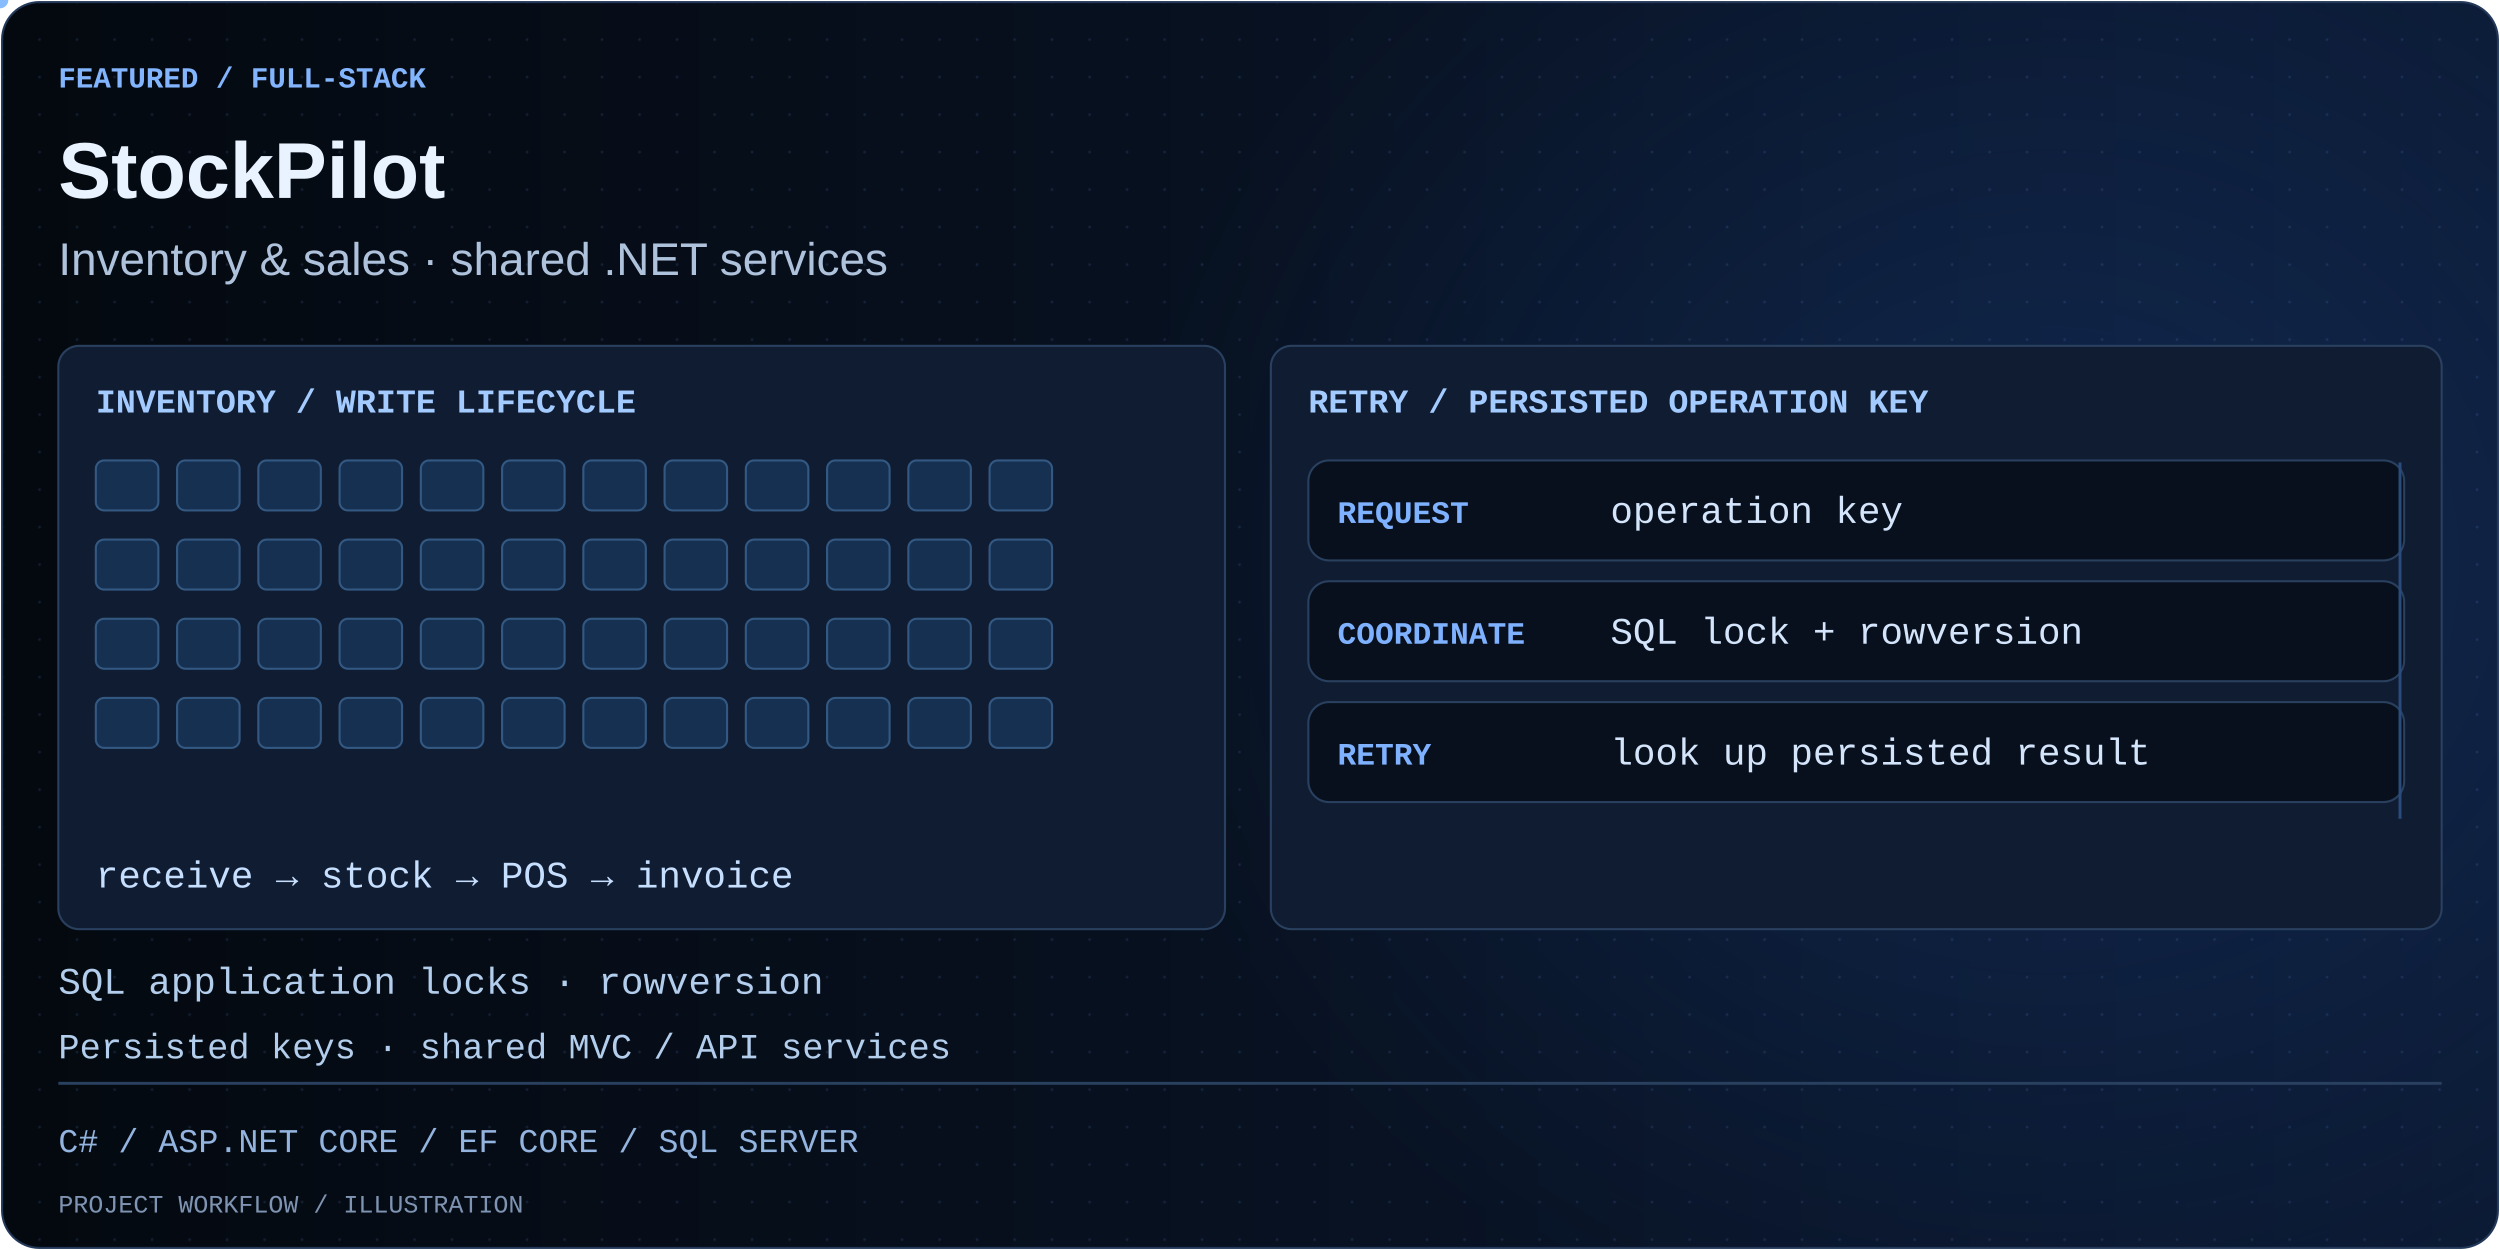
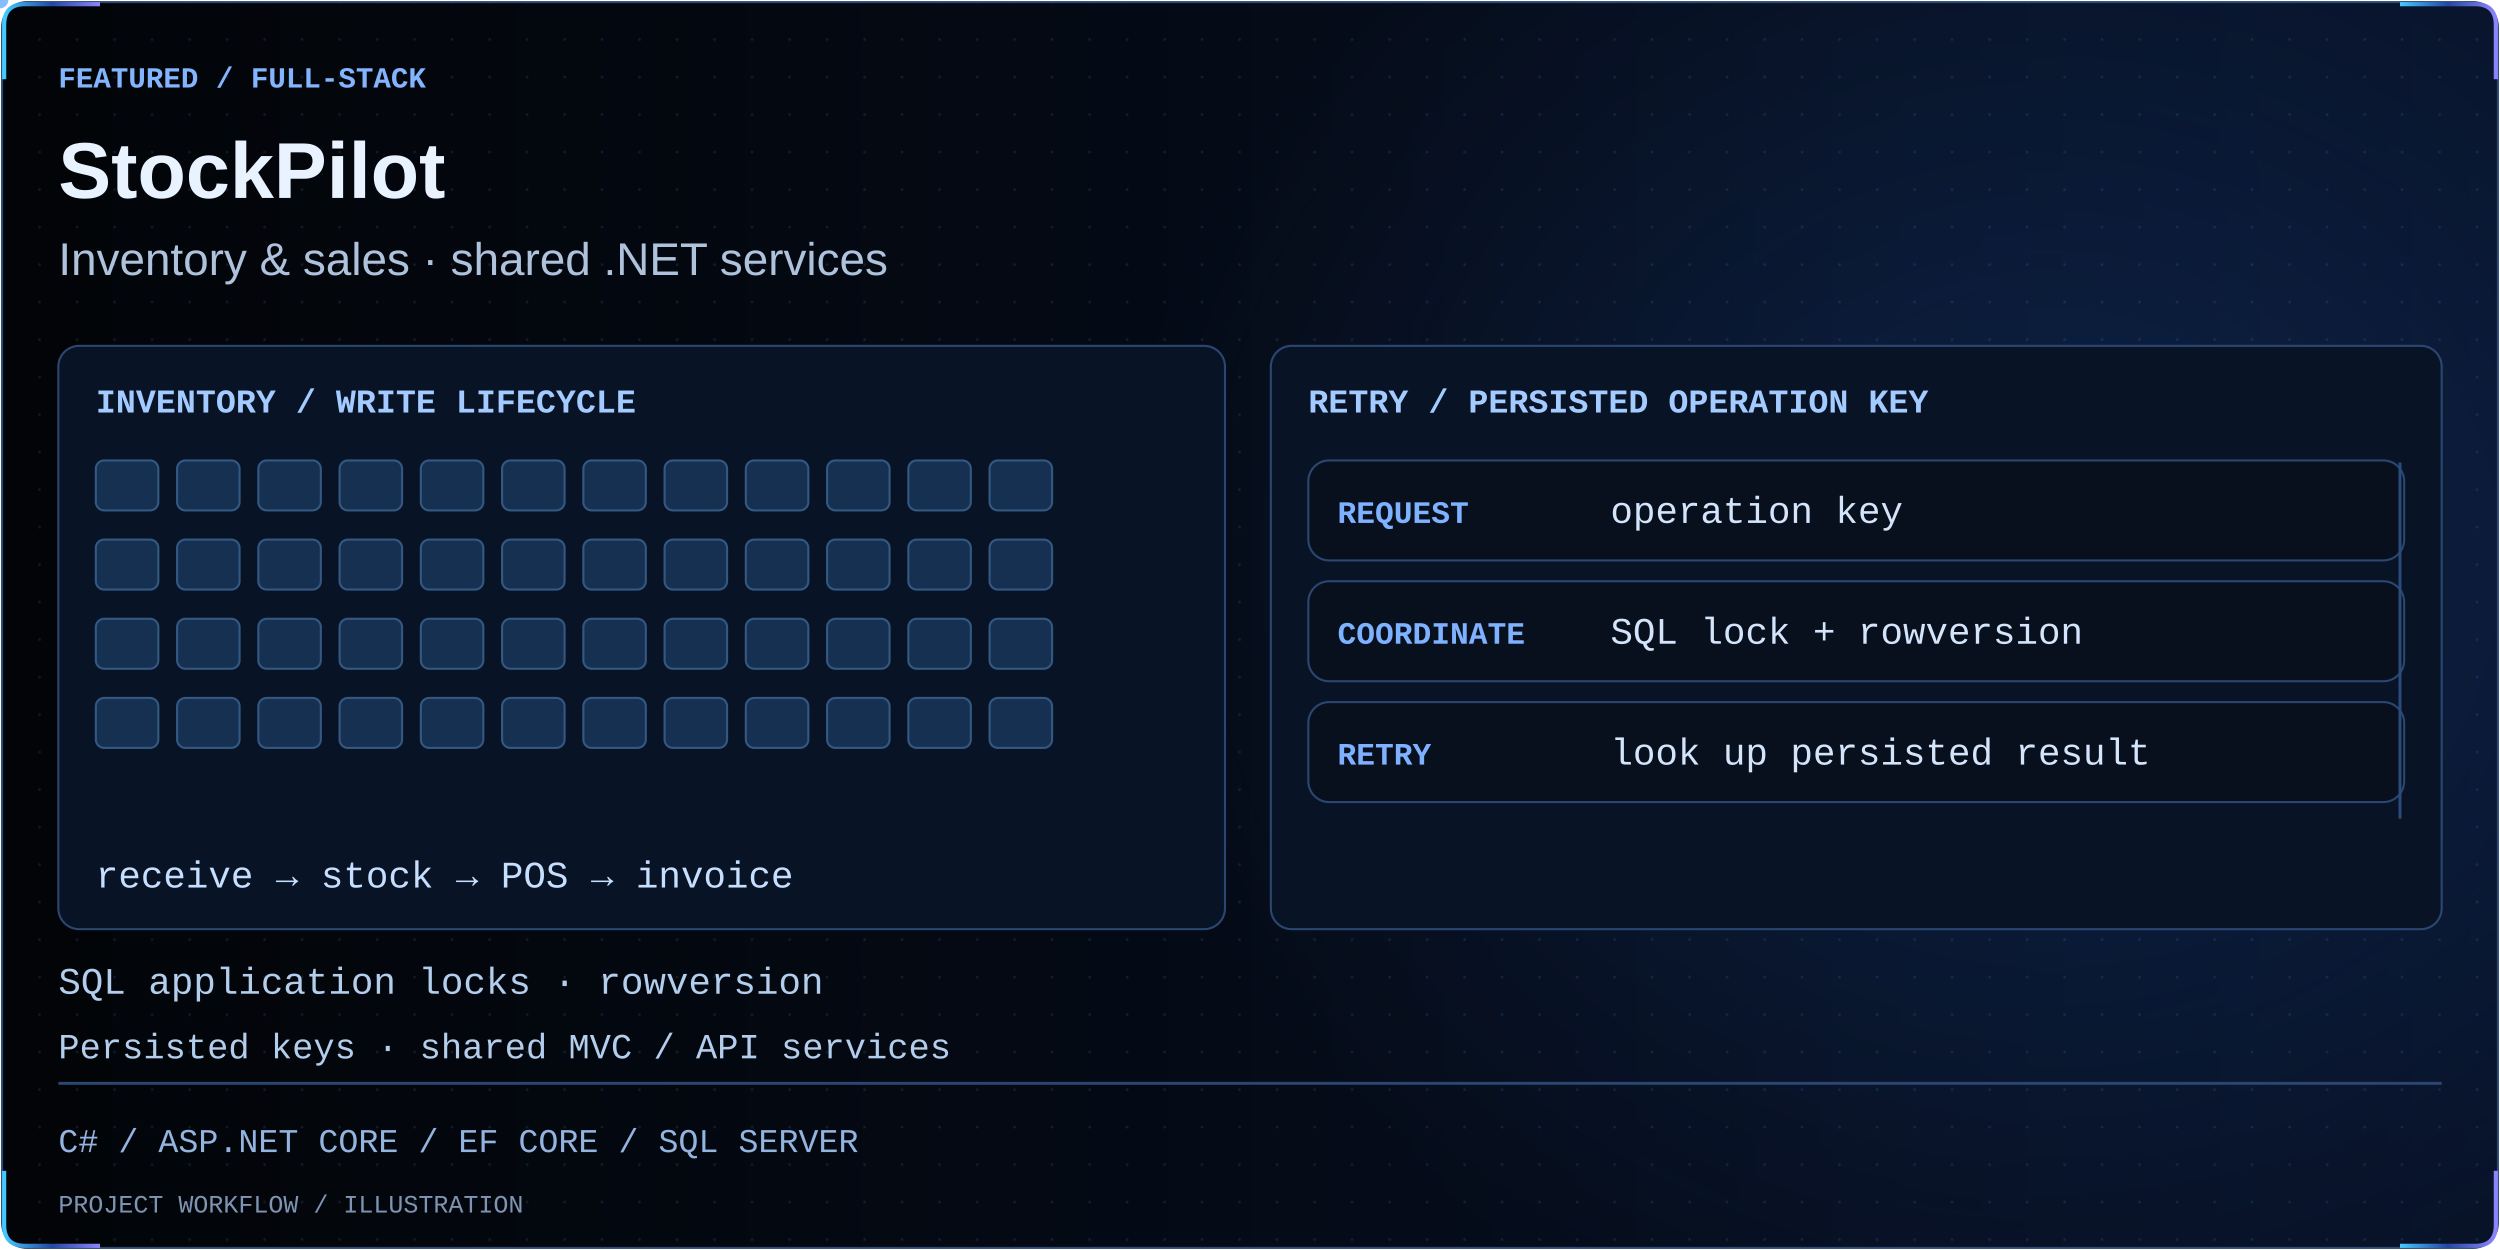
<svg xmlns="http://www.w3.org/2000/svg" width="1200" height="600" viewBox="0 0 1200 600" role="img" aria-labelledby="title desc">
  <defs>
    <linearGradient id="bg">
-       <stop stop-color="#04090f" />
-       <stop offset="1" stop-color="#0b1932" />
+       <stop stop-color="#020407" />
+       <stop offset="1" stop-color="#071126" />
    </linearGradient>
    <radialGradient id="aura">
      <stop stop-color="#2865c7" stop-opacity=".22" />
      <stop offset="1" stop-color="#2865c7" stop-opacity="0" />
    </radialGradient>
    <pattern id="dots" width="18" height="18" patternUnits="userSpaceOnUse">
      <circle cx="1" cy="1" r=".7" fill="#7aaaff" opacity=".12" />
    </pattern>
    <clipPath id="frame">
-       <rect x="1" y="1" width="1198" height="598" rx="18" />
+       <rect x="1" y="1" width="1198" height="598" rx="12" />
    </clipPath>
  </defs>
  <g clip-path="url(#frame)">
    <rect width="1200" height="600" fill="url(#bg)" />
    <ellipse cx="984" cy="270.0" rx="450" ry="400" fill="url(#aura)" />
    <rect width="1200" height="600" fill="url(#dots)" />
  </g>
-   <rect x="1" y="1" width="1198" height="598" rx="18" fill="none" stroke="#233858" />
+   <rect x="1" y="1" width="1198" height="598" rx="12" fill="none" stroke="#2d4973" />
  <text x="28" y="42" font-family="Consolas,Courier New,monospace" font-size="14" fill="#83b5ff" font-weight="600">FEATURED / FULL-STACK</text>
  <text x="28" y="95" font-family="Segoe UI,Arial,sans-serif" font-size="38" fill="#e9f2ff" font-weight="700">StockPilot</text>
  <text x="28" y="132" font-family="Segoe UI,Arial,sans-serif" font-size="22" fill="#afc2dc" font-weight="400">Inventory &amp; sales · shared .NET services</text>
-   <rect x="28" y="166" width="560" height="280" rx="10" fill="#101c31" stroke="#29405f" />
+   <rect x="28" y="166" width="560" height="280" rx="10" fill="#091326" stroke="#2b4771" />
  <text x="46" y="198" font-family="Consolas,Courier New,monospace" font-size="16" fill="#a3cbff" font-weight="600">INVENTORY / WRITE LIFECYCLE</text>
  <rect x="46" y="221" width="30" height="24" rx="4" fill="#163052" stroke="#335983">
    <animate attributeName="fill" values="#163052;#67a6ff;#163052" dur="10s" begin="0.0s" repeatCount="indefinite" />
  </rect>
  <rect x="85" y="221" width="30" height="24" rx="4" fill="#163052" stroke="#335983">
    <animate attributeName="fill" values="#163052;#67a6ff;#163052" dur="10s" begin="-0.16s" repeatCount="indefinite" />
  </rect>
  <rect x="124" y="221" width="30" height="24" rx="4" fill="#163052" stroke="#335983">
    <animate attributeName="fill" values="#163052;#67a6ff;#163052" dur="10s" begin="-0.32s" repeatCount="indefinite" />
  </rect>
  <rect x="163" y="221" width="30" height="24" rx="4" fill="#163052" stroke="#335983">
    <animate attributeName="fill" values="#163052;#67a6ff;#163052" dur="10s" begin="-0.48s" repeatCount="indefinite" />
  </rect>
  <rect x="202" y="221" width="30" height="24" rx="4" fill="#163052" stroke="#335983">
    <animate attributeName="fill" values="#163052;#67a6ff;#163052" dur="10s" begin="-0.64s" repeatCount="indefinite" />
  </rect>
  <rect x="241" y="221" width="30" height="24" rx="4" fill="#163052" stroke="#335983">
    <animate attributeName="fill" values="#163052;#67a6ff;#163052" dur="10s" begin="-0.8s" repeatCount="indefinite" />
  </rect>
  <rect x="280" y="221" width="30" height="24" rx="4" fill="#163052" stroke="#335983">
    <animate attributeName="fill" values="#163052;#67a6ff;#163052" dur="10s" begin="-0.96s" repeatCount="indefinite" />
  </rect>
  <rect x="319" y="221" width="30" height="24" rx="4" fill="#163052" stroke="#335983">
    <animate attributeName="fill" values="#163052;#67a6ff;#163052" dur="10s" begin="-1.12s" repeatCount="indefinite" />
  </rect>
  <rect x="358" y="221" width="30" height="24" rx="4" fill="#163052" stroke="#335983">
    <animate attributeName="fill" values="#163052;#67a6ff;#163052" dur="10s" begin="-1.28s" repeatCount="indefinite" />
  </rect>
  <rect x="397" y="221" width="30" height="24" rx="4" fill="#163052" stroke="#335983">
    <animate attributeName="fill" values="#163052;#67a6ff;#163052" dur="10s" begin="-1.44s" repeatCount="indefinite" />
  </rect>
  <rect x="436" y="221" width="30" height="24" rx="4" fill="#163052" stroke="#335983">
    <animate attributeName="fill" values="#163052;#67a6ff;#163052" dur="10s" begin="-1.6s" repeatCount="indefinite" />
  </rect>
  <rect x="475" y="221" width="30" height="24" rx="4" fill="#163052" stroke="#335983">
    <animate attributeName="fill" values="#163052;#67a6ff;#163052" dur="10s" begin="-1.76s" repeatCount="indefinite" />
  </rect>
  <rect x="46" y="259" width="30" height="24" rx="4" fill="#163052" stroke="#335983">
    <animate attributeName="fill" values="#163052;#67a6ff;#163052" dur="10s" begin="-1.92s" repeatCount="indefinite" />
  </rect>
  <rect x="85" y="259" width="30" height="24" rx="4" fill="#163052" stroke="#335983">
    <animate attributeName="fill" values="#163052;#67a6ff;#163052" dur="10s" begin="-2.08s" repeatCount="indefinite" />
  </rect>
  <rect x="124" y="259" width="30" height="24" rx="4" fill="#163052" stroke="#335983">
    <animate attributeName="fill" values="#163052;#67a6ff;#163052" dur="10s" begin="-2.24s" repeatCount="indefinite" />
  </rect>
  <rect x="163" y="259" width="30" height="24" rx="4" fill="#163052" stroke="#335983">
    <animate attributeName="fill" values="#163052;#67a6ff;#163052" dur="10s" begin="-2.4s" repeatCount="indefinite" />
  </rect>
  <rect x="202" y="259" width="30" height="24" rx="4" fill="#163052" stroke="#335983">
    <animate attributeName="fill" values="#163052;#67a6ff;#163052" dur="10s" begin="-2.56s" repeatCount="indefinite" />
  </rect>
  <rect x="241" y="259" width="30" height="24" rx="4" fill="#163052" stroke="#335983">
    <animate attributeName="fill" values="#163052;#67a6ff;#163052" dur="10s" begin="-2.72s" repeatCount="indefinite" />
  </rect>
  <rect x="280" y="259" width="30" height="24" rx="4" fill="#163052" stroke="#335983">
    <animate attributeName="fill" values="#163052;#67a6ff;#163052" dur="10s" begin="-2.88s" repeatCount="indefinite" />
  </rect>
  <rect x="319" y="259" width="30" height="24" rx="4" fill="#163052" stroke="#335983">
    <animate attributeName="fill" values="#163052;#67a6ff;#163052" dur="10s" begin="-3.04s" repeatCount="indefinite" />
  </rect>
  <rect x="358" y="259" width="30" height="24" rx="4" fill="#163052" stroke="#335983">
    <animate attributeName="fill" values="#163052;#67a6ff;#163052" dur="10s" begin="-3.2s" repeatCount="indefinite" />
  </rect>
  <rect x="397" y="259" width="30" height="24" rx="4" fill="#163052" stroke="#335983">
    <animate attributeName="fill" values="#163052;#67a6ff;#163052" dur="10s" begin="-3.36s" repeatCount="indefinite" />
  </rect>
  <rect x="436" y="259" width="30" height="24" rx="4" fill="#163052" stroke="#335983">
    <animate attributeName="fill" values="#163052;#67a6ff;#163052" dur="10s" begin="-3.52s" repeatCount="indefinite" />
  </rect>
  <rect x="475" y="259" width="30" height="24" rx="4" fill="#163052" stroke="#335983">
    <animate attributeName="fill" values="#163052;#67a6ff;#163052" dur="10s" begin="-3.68s" repeatCount="indefinite" />
  </rect>
  <rect x="46" y="297" width="30" height="24" rx="4" fill="#163052" stroke="#335983">
    <animate attributeName="fill" values="#163052;#67a6ff;#163052" dur="10s" begin="-3.84s" repeatCount="indefinite" />
  </rect>
  <rect x="85" y="297" width="30" height="24" rx="4" fill="#163052" stroke="#335983">
    <animate attributeName="fill" values="#163052;#67a6ff;#163052" dur="10s" begin="-4.0s" repeatCount="indefinite" />
  </rect>
  <rect x="124" y="297" width="30" height="24" rx="4" fill="#163052" stroke="#335983">
    <animate attributeName="fill" values="#163052;#67a6ff;#163052" dur="10s" begin="-4.16s" repeatCount="indefinite" />
  </rect>
  <rect x="163" y="297" width="30" height="24" rx="4" fill="#163052" stroke="#335983">
    <animate attributeName="fill" values="#163052;#67a6ff;#163052" dur="10s" begin="-4.32s" repeatCount="indefinite" />
  </rect>
  <rect x="202" y="297" width="30" height="24" rx="4" fill="#163052" stroke="#335983">
    <animate attributeName="fill" values="#163052;#67a6ff;#163052" dur="10s" begin="-4.48s" repeatCount="indefinite" />
  </rect>
  <rect x="241" y="297" width="30" height="24" rx="4" fill="#163052" stroke="#335983">
    <animate attributeName="fill" values="#163052;#67a6ff;#163052" dur="10s" begin="-4.64s" repeatCount="indefinite" />
  </rect>
  <rect x="280" y="297" width="30" height="24" rx="4" fill="#163052" stroke="#335983">
    <animate attributeName="fill" values="#163052;#67a6ff;#163052" dur="10s" begin="-4.8s" repeatCount="indefinite" />
  </rect>
  <rect x="319" y="297" width="30" height="24" rx="4" fill="#163052" stroke="#335983">
    <animate attributeName="fill" values="#163052;#67a6ff;#163052" dur="10s" begin="-4.96s" repeatCount="indefinite" />
  </rect>
  <rect x="358" y="297" width="30" height="24" rx="4" fill="#163052" stroke="#335983">
    <animate attributeName="fill" values="#163052;#67a6ff;#163052" dur="10s" begin="-5.12s" repeatCount="indefinite" />
  </rect>
  <rect x="397" y="297" width="30" height="24" rx="4" fill="#163052" stroke="#335983">
    <animate attributeName="fill" values="#163052;#67a6ff;#163052" dur="10s" begin="-5.28s" repeatCount="indefinite" />
  </rect>
  <rect x="436" y="297" width="30" height="24" rx="4" fill="#163052" stroke="#335983">
    <animate attributeName="fill" values="#163052;#67a6ff;#163052" dur="10s" begin="-5.44s" repeatCount="indefinite" />
  </rect>
  <rect x="475" y="297" width="30" height="24" rx="4" fill="#163052" stroke="#335983">
    <animate attributeName="fill" values="#163052;#67a6ff;#163052" dur="10s" begin="-5.6s" repeatCount="indefinite" />
  </rect>
  <rect x="46" y="335" width="30" height="24" rx="4" fill="#163052" stroke="#335983">
    <animate attributeName="fill" values="#163052;#67a6ff;#163052" dur="10s" begin="-5.76s" repeatCount="indefinite" />
  </rect>
  <rect x="85" y="335" width="30" height="24" rx="4" fill="#163052" stroke="#335983">
    <animate attributeName="fill" values="#163052;#67a6ff;#163052" dur="10s" begin="-5.92s" repeatCount="indefinite" />
  </rect>
  <rect x="124" y="335" width="30" height="24" rx="4" fill="#163052" stroke="#335983">
    <animate attributeName="fill" values="#163052;#67a6ff;#163052" dur="10s" begin="-6.08s" repeatCount="indefinite" />
  </rect>
  <rect x="163" y="335" width="30" height="24" rx="4" fill="#163052" stroke="#335983">
    <animate attributeName="fill" values="#163052;#67a6ff;#163052" dur="10s" begin="-6.24s" repeatCount="indefinite" />
  </rect>
  <rect x="202" y="335" width="30" height="24" rx="4" fill="#163052" stroke="#335983">
    <animate attributeName="fill" values="#163052;#67a6ff;#163052" dur="10s" begin="-6.4s" repeatCount="indefinite" />
  </rect>
  <rect x="241" y="335" width="30" height="24" rx="4" fill="#163052" stroke="#335983">
    <animate attributeName="fill" values="#163052;#67a6ff;#163052" dur="10s" begin="-6.56s" repeatCount="indefinite" />
  </rect>
  <rect x="280" y="335" width="30" height="24" rx="4" fill="#163052" stroke="#335983">
    <animate attributeName="fill" values="#163052;#67a6ff;#163052" dur="10s" begin="-6.72s" repeatCount="indefinite" />
  </rect>
  <rect x="319" y="335" width="30" height="24" rx="4" fill="#163052" stroke="#335983">
    <animate attributeName="fill" values="#163052;#67a6ff;#163052" dur="10s" begin="-6.88s" repeatCount="indefinite" />
  </rect>
  <rect x="358" y="335" width="30" height="24" rx="4" fill="#163052" stroke="#335983">
    <animate attributeName="fill" values="#163052;#67a6ff;#163052" dur="10s" begin="-7.04s" repeatCount="indefinite" />
  </rect>
  <rect x="397" y="335" width="30" height="24" rx="4" fill="#163052" stroke="#335983">
    <animate attributeName="fill" values="#163052;#67a6ff;#163052" dur="10s" begin="-7.2s" repeatCount="indefinite" />
  </rect>
  <rect x="436" y="335" width="30" height="24" rx="4" fill="#163052" stroke="#335983">
    <animate attributeName="fill" values="#163052;#67a6ff;#163052" dur="10s" begin="-7.36s" repeatCount="indefinite" />
  </rect>
  <rect x="475" y="335" width="30" height="24" rx="4" fill="#163052" stroke="#335983">
    <animate attributeName="fill" values="#163052;#67a6ff;#163052" dur="10s" begin="-7.52s" repeatCount="indefinite" />
  </rect>
  <text x="46" y="426" font-family="Consolas,Courier New,monospace" font-size="18" fill="#c6dfff" font-weight="400">receive → stock → POS → invoice</text>
-   <rect x="610" y="166" width="562" height="280" rx="10" fill="#101c31" stroke="#29405f" />
+   <rect x="610" y="166" width="562" height="280" rx="10" fill="#091326" stroke="#2b4771" />
  <text x="628" y="198" font-family="Consolas,Courier New,monospace" font-size="16" fill="#a3cbff" font-weight="600">RETRY / PERSISTED OPERATION KEY</text>
-   <rect x="628" y="221" width="526" height="48" rx="10" fill="#08101d" stroke="#29405f" />
+   <rect x="628" y="221" width="526" height="48" rx="10" fill="#08101d" stroke="#2b4771" />
  <rect x="628" y="221" width="526" height="48" rx="7" fill="#1b58ab" opacity="0">
    <animate attributeName="opacity" values="0;.52;0;0" keyTimes="0;.15;.3;1" dur="10s" begin="0s" repeatCount="indefinite" />
  </rect>
  <text x="642" y="251" font-family="Consolas,Courier New,monospace" font-size="15" fill="#7eb1ff" font-weight="600">REQUEST</text>
  <text x="773" y="251" font-family="Consolas,Courier New,monospace" font-size="18" fill="#d3e4fb" font-weight="400">operation key</text>
-   <rect x="628" y="279" width="526" height="48" rx="10" fill="#08101d" stroke="#29405f" />
+   <rect x="628" y="279" width="526" height="48" rx="10" fill="#08101d" stroke="#2b4771" />
  <rect x="628" y="279" width="526" height="48" rx="7" fill="#1b58ab" opacity="0">
    <animate attributeName="opacity" values="0;.52;0;0" keyTimes="0;.15;.3;1" dur="10s" begin="-3s" repeatCount="indefinite" />
  </rect>
  <text x="642" y="309" font-family="Consolas,Courier New,monospace" font-size="15" fill="#7eb1ff" font-weight="600">COORDINATE</text>
  <text x="773" y="309" font-family="Consolas,Courier New,monospace" font-size="18" fill="#d3e4fb" font-weight="400">SQL lock + rowversion</text>
-   <rect x="628" y="337" width="526" height="48" rx="10" fill="#08101d" stroke="#29405f" />
+   <rect x="628" y="337" width="526" height="48" rx="10" fill="#08101d" stroke="#2b4771" />
  <rect x="628" y="337" width="526" height="48" rx="7" fill="#1b58ab" opacity="0">
    <animate attributeName="opacity" values="0;.52;0;0" keyTimes="0;.15;.3;1" dur="10s" begin="-6s" repeatCount="indefinite" />
  </rect>
  <text x="642" y="367" font-family="Consolas,Courier New,monospace" font-size="15" fill="#7eb1ff" font-weight="600">RETRY</text>
  <text x="773" y="367" font-family="Consolas,Courier New,monospace" font-size="18" fill="#d3e4fb" font-weight="400">look up persisted result</text>
  <path d="M1152 222V393" fill="none" stroke="#294c7d" stroke-width="1.4" />
  <circle r="4" fill="#87bcff">
    <animateMotion path="M1152 222V393" dur="7s" begin="0s" repeatCount="indefinite" />
  </circle>
  <text x="28" y="477" font-family="Consolas,Courier New,monospace" font-size="18" fill="#b3cdec" font-weight="400">SQL application locks  ·  rowversion</text>
  <text x="28" y="508" font-family="Consolas,Courier New,monospace" font-size="17" fill="#b3cdec" font-weight="400">Persisted keys  ·  shared MVC / API services</text>
-   <path d="M28 520H1172" fill="none" stroke="#29405f" stroke-width="1.4" />
+   <path d="M28 520H1172" fill="none" stroke="#2b4771" stroke-width="1.4" />
  <text x="28" y="553" font-family="Consolas,Courier New,monospace" font-size="16" fill="#94b4e0" font-weight="400">C#  /  ASP.NET CORE  /  EF CORE  /  SQL SERVER</text>
  <text x="28" y="582" font-family="Consolas,Courier New,monospace" font-size="12" fill="#7f94b2" font-weight="400">PROJECT WORKFLOW / ILLUSTRATION</text>
+   <defs>
+     <clipPath id="cyber-frame">
+       <rect x="2" y="2" width="1196" height="596" rx="12" />
+     </clipPath>
+     <linearGradient id="edge-blue">
+       <stop stop-color="#45caff" />
+       <stop offset=".5" stop-color="#2447a1" />
+       <stop offset="1" stop-color="#8d85ff" />
+     </linearGradient>
+     <filter id="packet-glow">
+       <feGaussianBlur stdDeviation="5" />
+     </filter>
+   </defs>
+   <g clip-path="url(#cyber-frame)">
+     <g opacity=".13" font-family="Consolas,Courier New,monospace" font-size="11" fill="#58a8ff">
+       <text x="1188" y="0">01</text>
+       <text x="1188" y="-21">{}</text>
+       <text x="1188" y="-42">10</text>
+       <text x="1188" y="-63">//</text>
+       <text x="1188" y="-84">01</text>
+       <animateTransform attributeName="transform" type="translate" from="0 -80" to="0 740" dur="12s" begin="0s" repeatCount="indefinite" />
+     </g>
+     <g opacity=".13" font-family="Consolas,Courier New,monospace" font-size="11" fill="#58a8ff">
+       <text x="1169" y="0">01</text>
+       <text x="1169" y="-21">{}</text>
+       <text x="1169" y="-42">10</text>
+       <text x="1169" y="-63">//</text>
+       <text x="1169" y="-84">01</text>
+       <animateTransform attributeName="transform" type="translate" from="0 -80" to="0 740" dur="13s" begin="-2s" repeatCount="indefinite" />
+     </g>
+     <g opacity=".13" font-family="Consolas,Courier New,monospace" font-size="11" fill="#58a8ff">
+       <text x="1150" y="0">01</text>
+       <text x="1150" y="-21">{}</text>
+       <text x="1150" y="-42">10</text>
+       <text x="1150" y="-63">//</text>
+       <text x="1150" y="-84">01</text>
+       <animateTransform attributeName="transform" type="translate" from="0 -80" to="0 740" dur="14s" begin="-4s" repeatCount="indefinite" />
+     </g>
+     <g opacity=".13" font-family="Consolas,Courier New,monospace" font-size="11" fill="#58a8ff">
+       <text x="1131" y="0">01</text>
+       <text x="1131" y="-21">{}</text>
+       <text x="1131" y="-42">10</text>
+       <text x="1131" y="-63">//</text>
+       <text x="1131" y="-84">01</text>
+       <animateTransform attributeName="transform" type="translate" from="0 -80" to="0 740" dur="15s" begin="-6s" repeatCount="indefinite" />
+     </g>
+     <g opacity=".13" font-family="Consolas,Courier New,monospace" font-size="11" fill="#58a8ff">
+       <text x="1112" y="0">01</text>
+       <text x="1112" y="-21">{}</text>
+       <text x="1112" y="-42">10</text>
+       <text x="1112" y="-63">//</text>
+       <text x="1112" y="-84">01</text>
+       <animateTransform attributeName="transform" type="translate" from="0 -80" to="0 740" dur="16s" begin="-8s" repeatCount="indefinite" />
+     </g>
+     <g opacity=".13" font-family="Consolas,Courier New,monospace" font-size="11" fill="#58a8ff">
+       <text x="1093" y="0">01</text>
+       <text x="1093" y="-21">{}</text>
+       <text x="1093" y="-42">10</text>
+       <text x="1093" y="-63">//</text>
+       <text x="1093" y="-84">01</text>
+       <animateTransform attributeName="transform" type="translate" from="0 -80" to="0 740" dur="17s" begin="-10s" repeatCount="indefinite" />
+     </g>
+   </g>
+   <path d="M2 38V12Q2 2 12 2H48" fill="none" stroke="url(#edge-blue)" stroke-width="2" />
+   <path d="M1152 2H1188Q1198 2 1198 12V38" fill="none" stroke="url(#edge-blue)" stroke-width="2" />
+   <path d="M2 562V588Q2 598 12 598H48" fill="none" stroke="url(#edge-blue)" stroke-width="2" />
+   <path d="M1152 598H1188Q1198 598 1198 588V562" fill="none" stroke="url(#edge-blue)" stroke-width="2" />
</svg>
